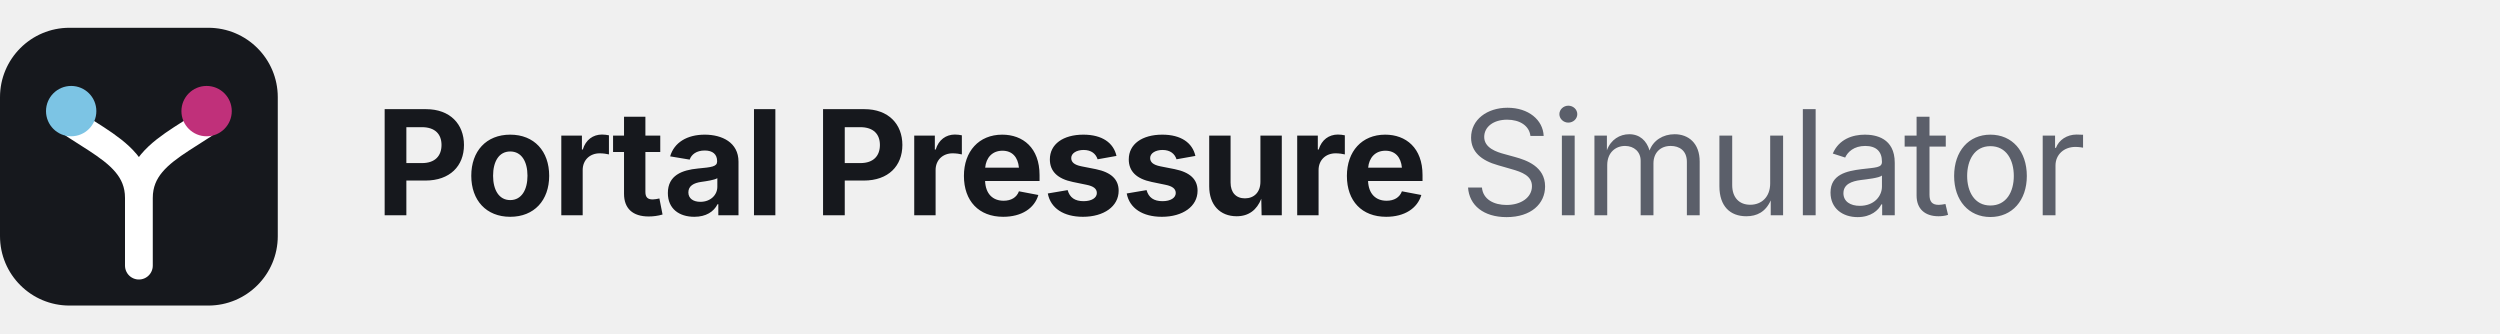
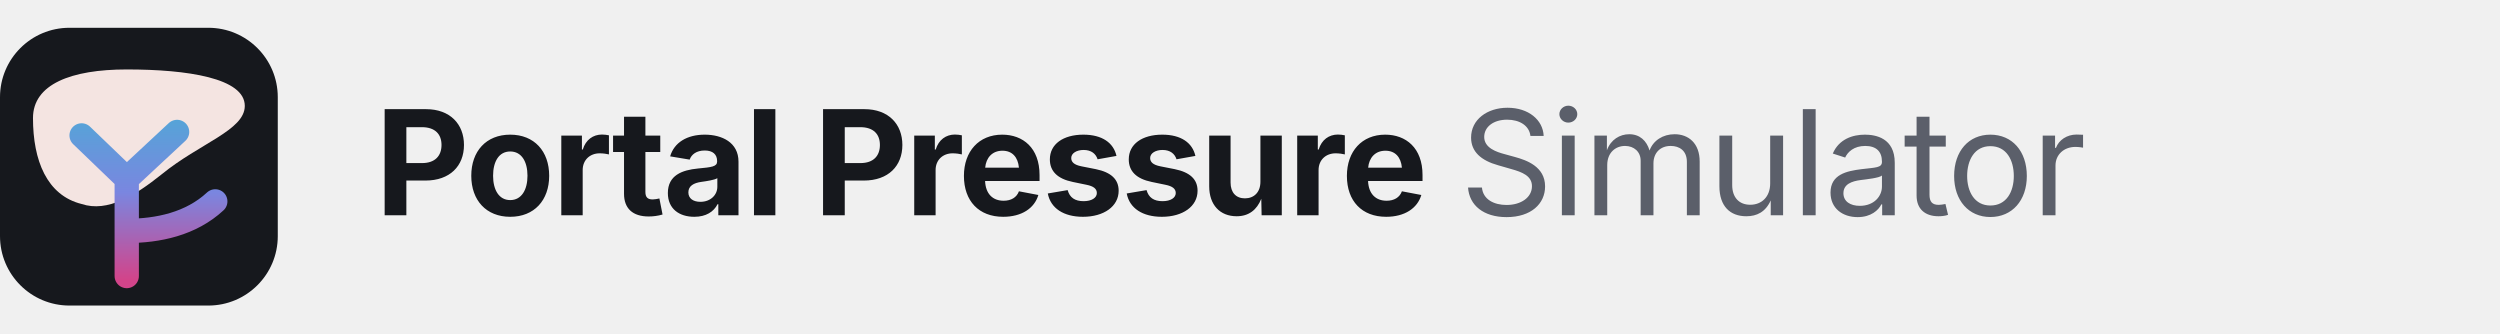
<svg xmlns="http://www.w3.org/2000/svg" viewBox="0 0 360 48">
+   <defs>
+     <linearGradient id="pv" gradientUnits="userSpaceOnUse" x1="0" y1="29" x2="0" y2="9">
+       <stop offset="0" stop-color="#D2448A" />
+       <stop offset=".5" stop-color="#7A86E0" />
+       <stop offset="1" stop-color="#4FA9D6" />
+     </linearGradient>
+   </defs>
  <g transform="translate(0 4) scale(1.25)">
    <rect width="32" height="32" rx="8" fill="#16181D" />
-     <path d="M16 27.4V19.6c0-3.3-2.3-5.1-4.9-6.8L8.6 11.2M16 19.6c0-3.3 2.3-5.1 4.9-6.8l2.5-1.6" stroke="#fff" stroke-width="3.2" stroke-linecap="round" stroke-linejoin="round" fill="none" />
-     <circle cx="8.2" cy="9.6" r="2.9" fill="#7CC4E4" />
-     <circle cx="23.8" cy="9.6" r="2.9" fill="#C0307A" />
+     <path d="M3.8 10.4c0-3.9 4.4-5.6 10.8-5.6 7 0 13.6 1 13.6 4.2 0 2.8-5.2 4.3-9.6 7.9-3 2.4-6.2 4.4-9.2 3.4C5.4 19.3 3.8 15.3 3.8 10.4z" fill="#F4E4E1" />
+     <path d="M14.6 28.6V17.4M14.6 17.4l-5.2-5M14.6 17.4l5.8-5.4M14.6 23.4c3.6 0 7.4-.8 10.2-3.4" stroke="url(#pv)" stroke-width="2.8" stroke-linecap="round" stroke-linejoin="round" fill="none" />
  </g>
  <text x="54" y="31" font-family="Inter, system-ui, sans-serif" font-size="21" font-weight="650" letter-spacing="-.4" fill="#16181D">Portal Pressure <tspan font-weight="400" fill="#5B5F6A">Simulator</tspan>
  </text>
</svg>
